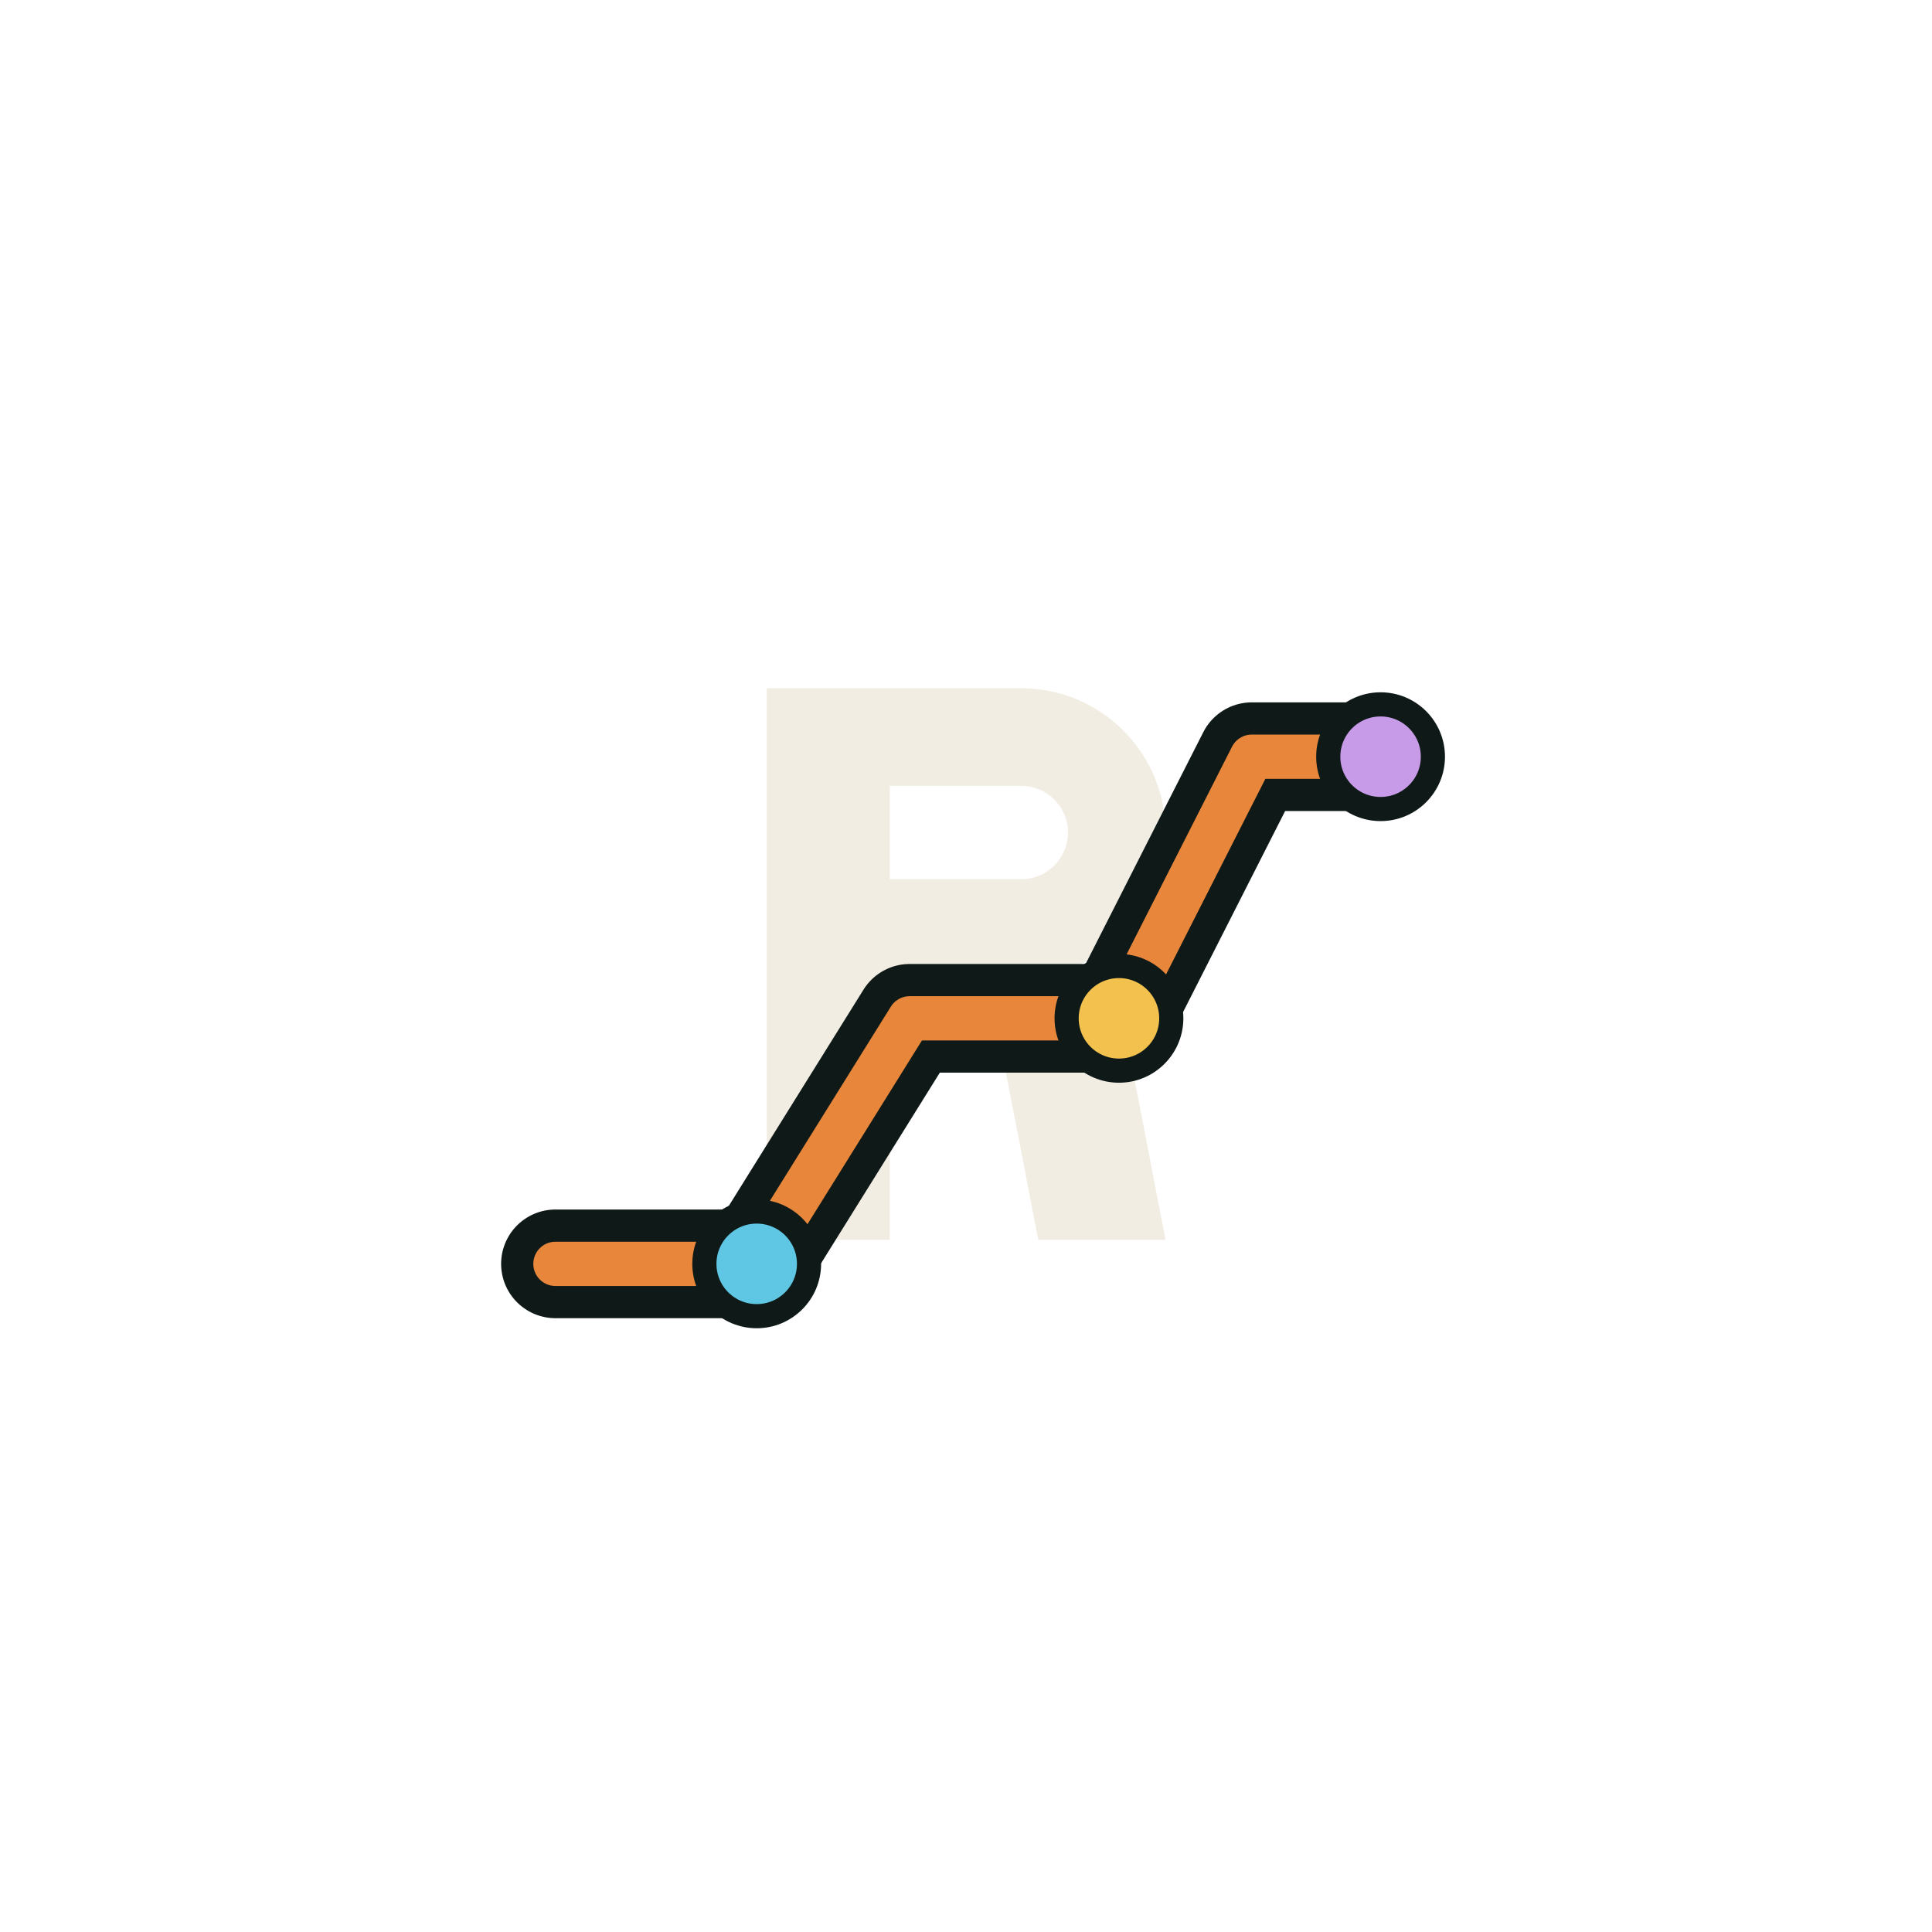
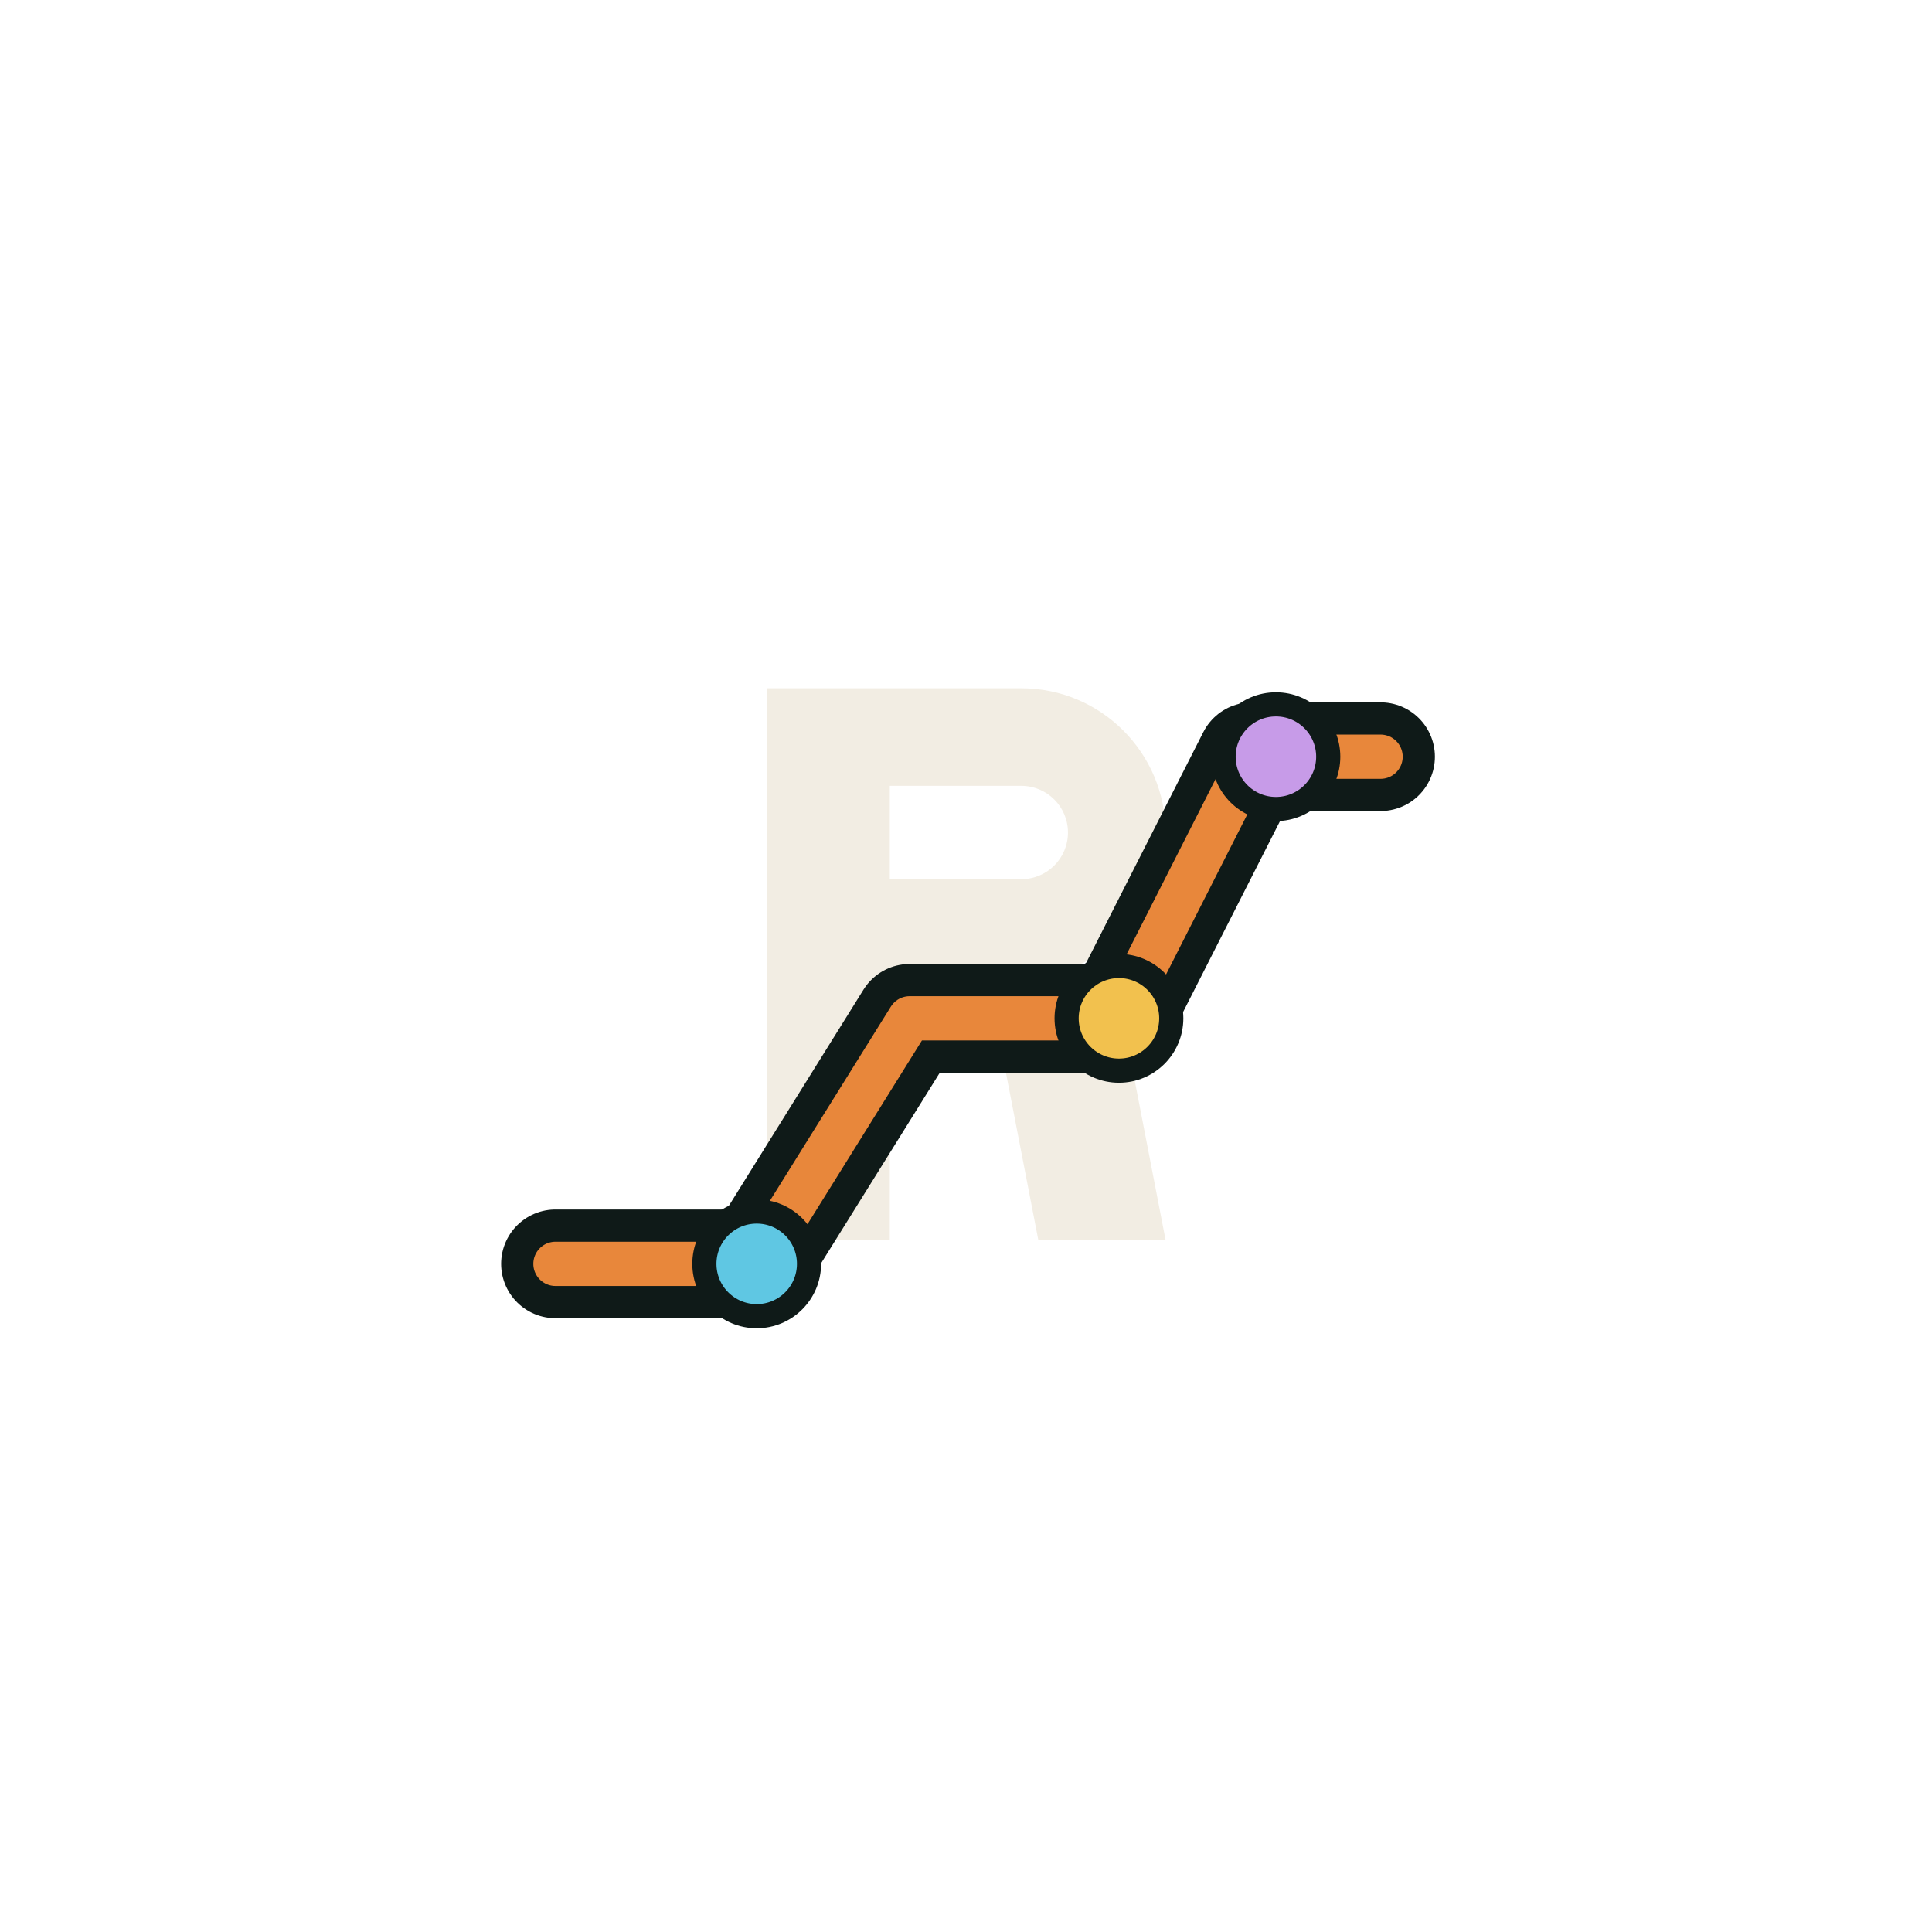
<svg xmlns="http://www.w3.org/2000/svg" viewBox="0 0 432 432" width="432" height="432">
  <g transform="translate(100.8 100.8) scale(0.45)">
    <path fill-rule="evenodd" fill="#F2EDE3" transform="translate(157 118) scale(1.054)" d="M0 0 H58 V260 H0 Z M58 0 H120 A68 68 0 0 1 120 136 H58 Z M58 46 H120 A22 22 0 0 1 120 90 H58 Z M104 136 H164 L188 260 H128 Z" />
    <path d="M52 404 L152 404 L228 282 L332 282 L398 152 L462 152" fill="none" stroke="#0F1A18" stroke-width="54" stroke-linecap="round" stroke-linejoin="round" />
    <path d="M52 404 L152 404 L228 282 L332 282 L398 152 L462 152" fill="none" stroke="#E8873B" stroke-width="22" stroke-linecap="round" stroke-linejoin="round" />
    <g stroke="#0F1A18" stroke-width="12">
      <circle cx="152" cy="404" r="26" fill="#5FC7E3" />
      <circle cx="332" cy="282" r="26" fill="#F2C14E" />
-       <circle cx="462" cy="152" r="26" fill="#C79BE8" />
+       <circle cx="410" cy="152" r="26" fill="#C79BE8" />
    </g>
  </g>
</svg>
